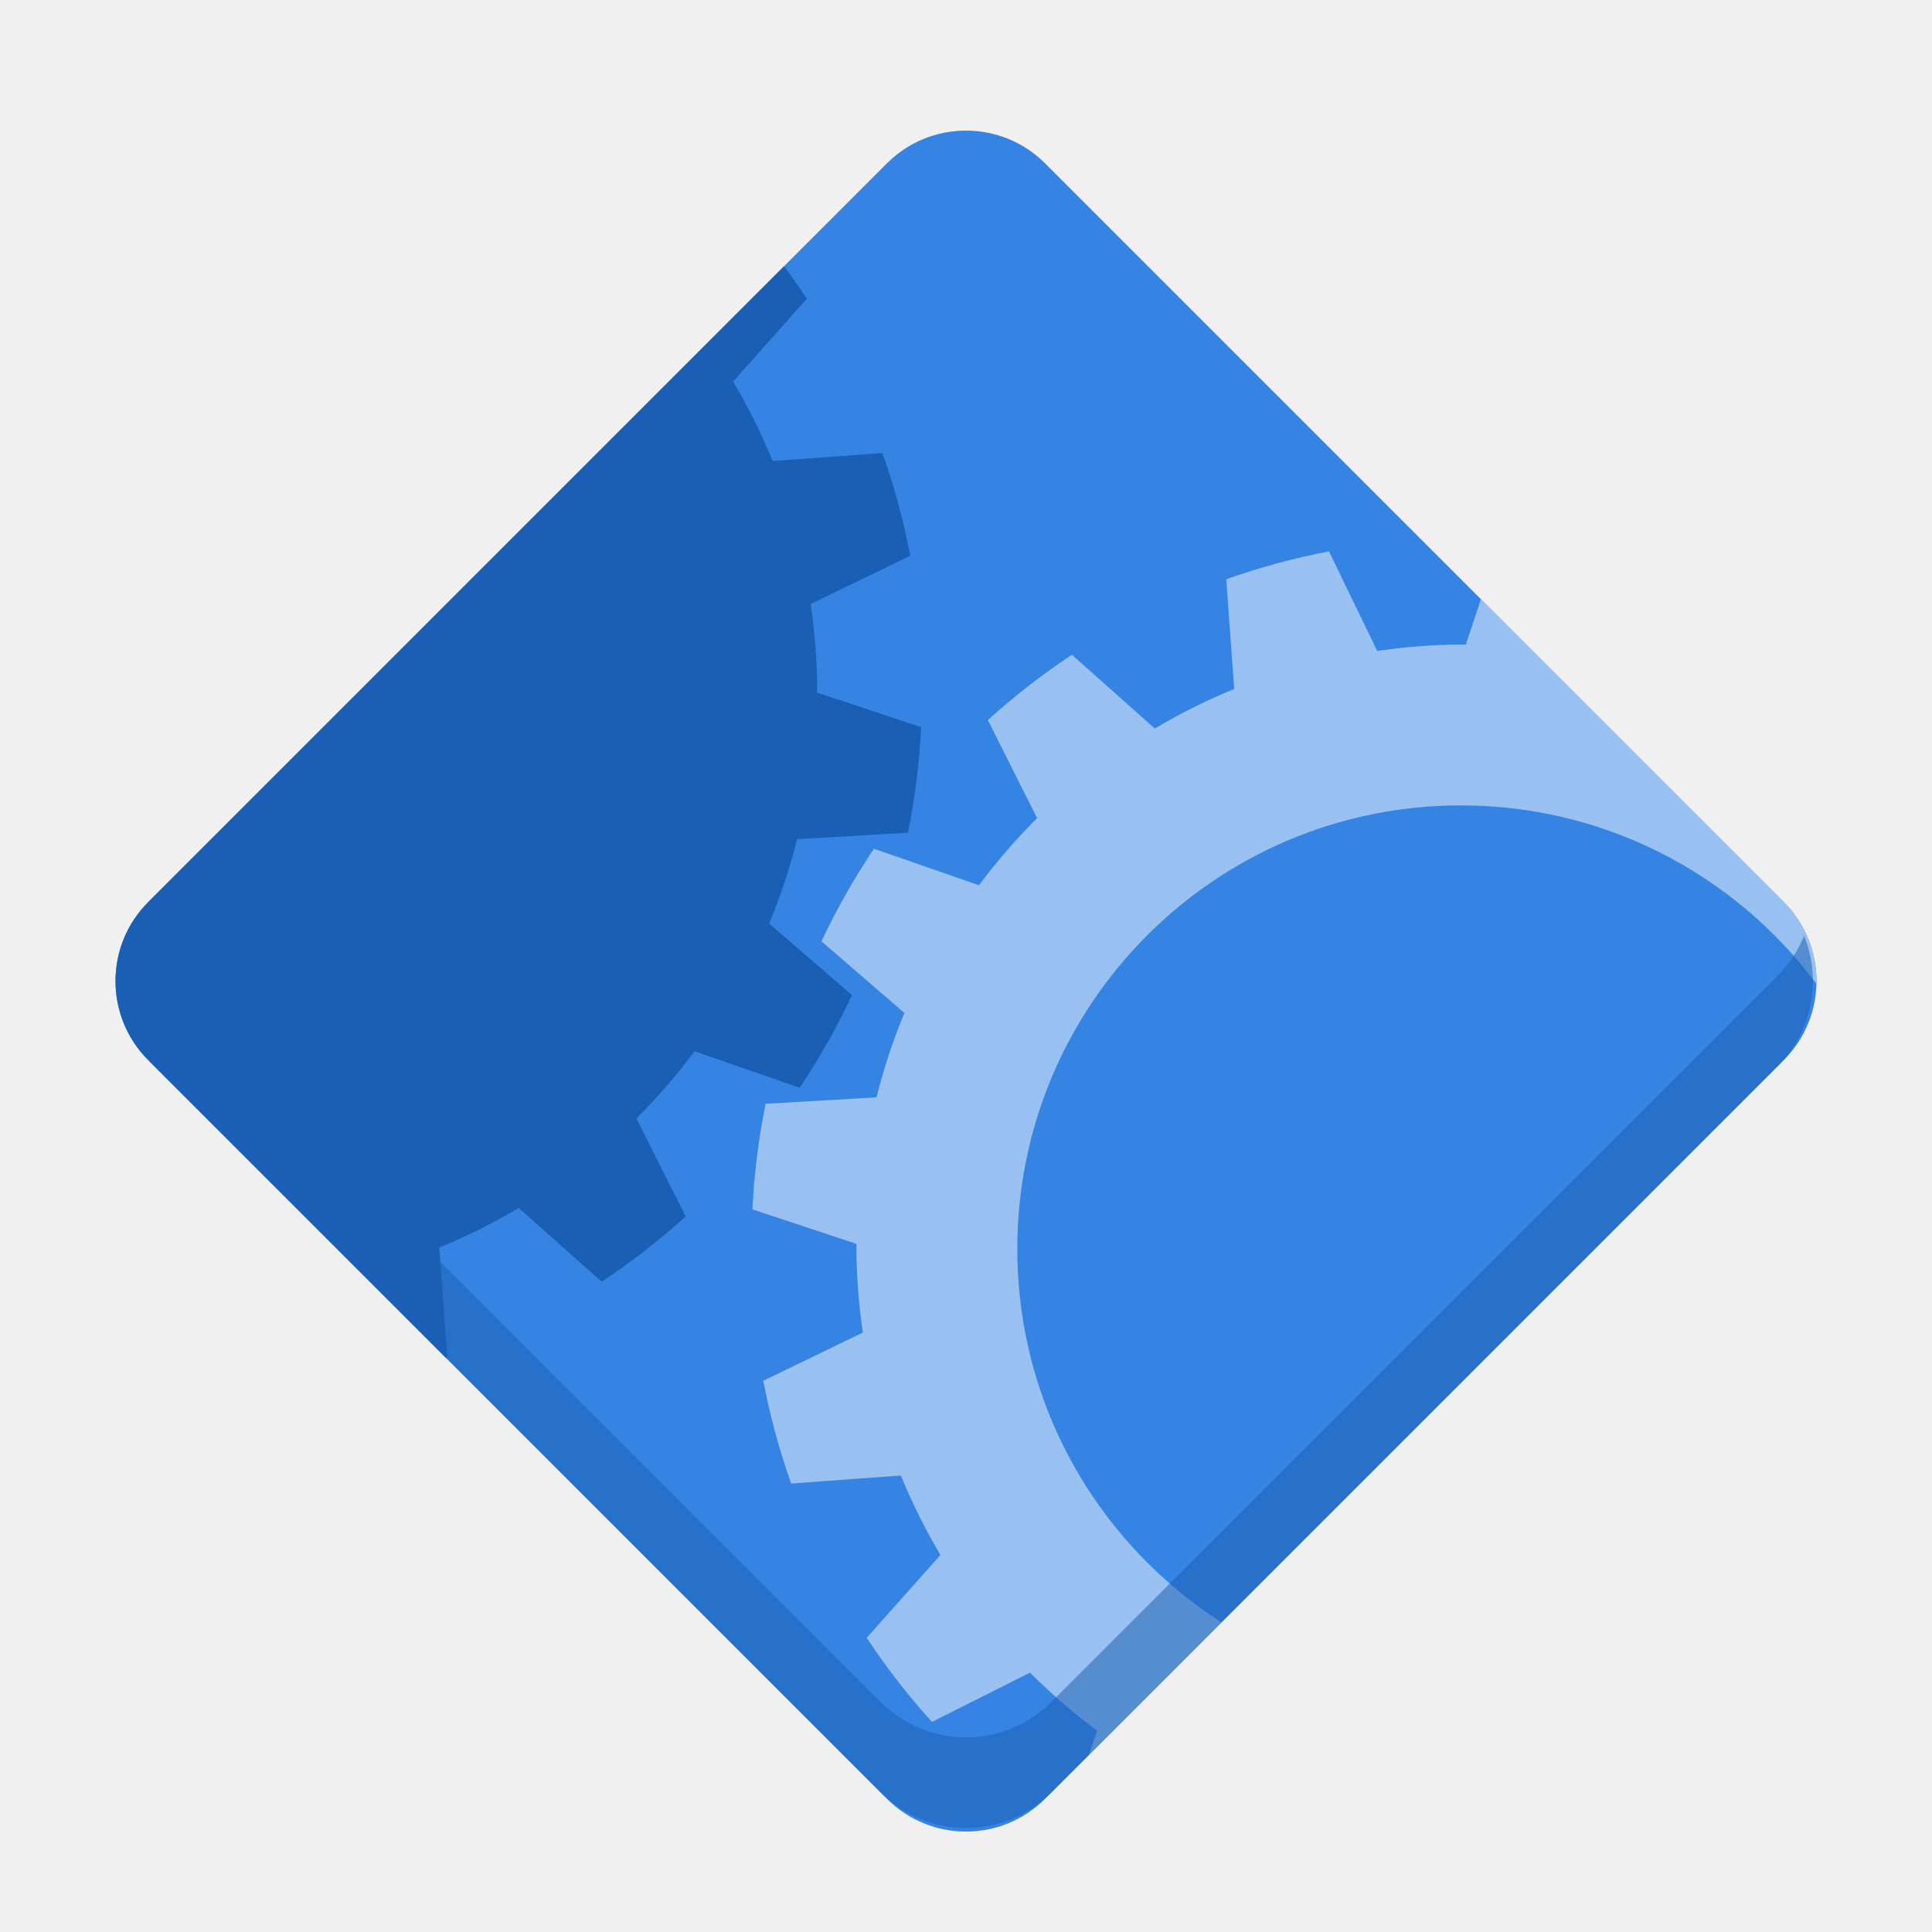
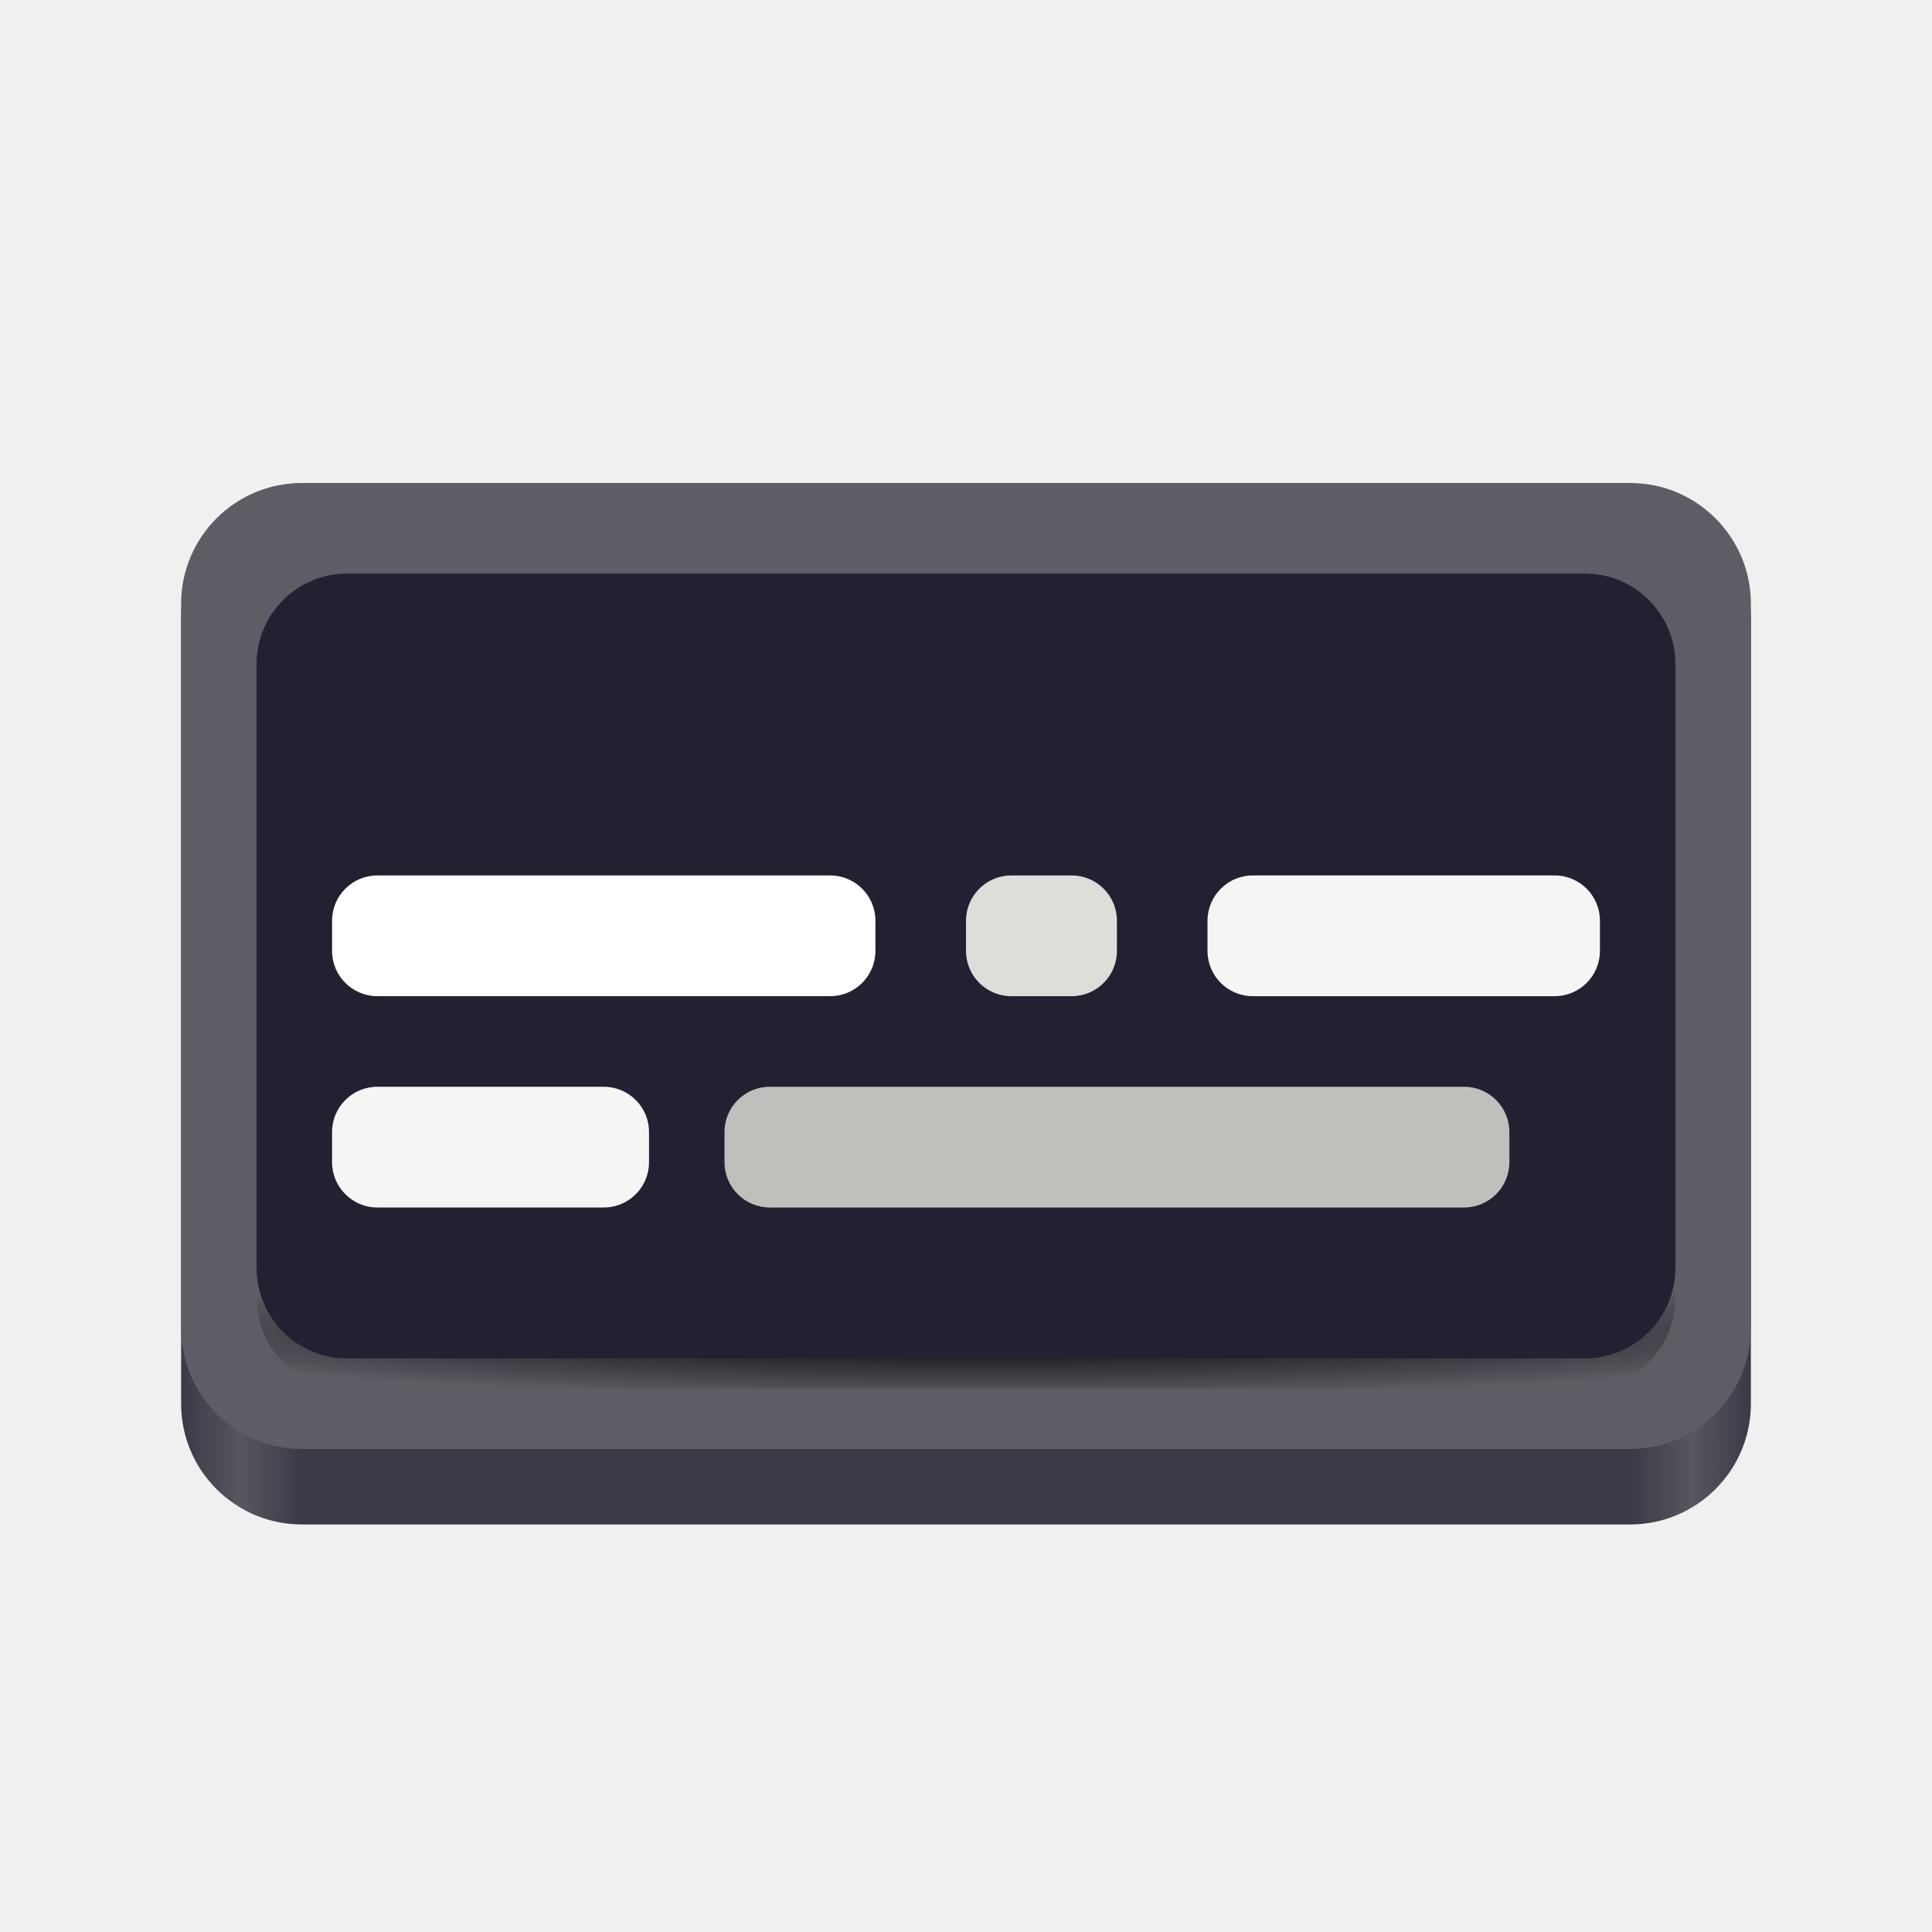
- <svg xmlns="http://www.w3.org/2000/svg" width="33.75mm" height="33.75mm" viewBox="0 0 33.75 33.75" version="1.1" id="svg974">
-   <defs id="defs968">
-     <clipPath clipPathUnits="userSpaceOnUse" id="clipPath18689">
-       <rect clip-path="none" transform="rotate(45)" ry="32" rx="32" y="123.999" x="486.037" height="362.943" width="362.943" id="rect18691" style="display:inline;opacity:1;vector-effect:none;fill:#4a86cf;fill-opacity:1;stroke:none;stroke-width:26.067;stroke-linecap:butt;stroke-linejoin:miter;stroke-miterlimit:4;stroke-dasharray:none;stroke-dashoffset:0;stroke-opacity:1;marker:none;marker-start:none;marker-mid:none;marker-end:none;paint-order:normal;enable-background:new" />
-     </clipPath>
-     <clipPath clipPathUnits="userSpaceOnUse" id="clipPath18689-3">
-       <rect clip-path="none" transform="rotate(45)" ry="32" rx="32" y="123.999" x="486.037" height="362.943" width="362.943" id="rect18691-6" style="display:inline;opacity:1;vector-effect:none;fill:#4a86cf;fill-opacity:1;stroke:none;stroke-width:26.067;stroke-linecap:butt;stroke-linejoin:miter;stroke-miterlimit:4;stroke-dasharray:none;stroke-dashoffset:0;stroke-opacity:1;marker:none;marker-start:none;marker-mid:none;marker-end:none;paint-order:normal;enable-background:new" />
-     </clipPath>
-   </defs>
-   <g id="layer1" transform="translate(-61.81982,-103.944)">
-     <g transform="matrix(0.2636723,0,0,0.2636723,61.81982,-529.397)" style="display:inline;stroke-width:0.25;enable-background:new" id="g1836">
-       <g transform="matrix(0.25,0,0,0.25,0,2295)" id="g18818" style="stroke-width:0.25">
-         <g style="stroke-width:0.27" transform="matrix(0.9260519,0,0,0.9260519,18.93073,50.87633)" id="g18590">
-           <g style="stroke-width:0.27" id="g18681" clip-path="url(#clipPath18689-3)">
-             <rect style="opacity:1;vector-effect:none;fill:#3584e4;fill-opacity:1;stroke:none;stroke-width:8.221;stroke-linecap:butt;stroke-linejoin:miter;stroke-miterlimit:4;stroke-dasharray:none;stroke-dashoffset:0;stroke-opacity:1;marker:none;marker-start:none;marker-mid:none;marker-end:none;paint-order:normal" id="rect18571" width="424" height="424" x="458.337" y="90.642" rx="10.092" ry="10.092" transform="matrix(0.6052817,0.6052817,-0.6052817,0.6052817,33.44063,99.07363)" clip-path="none" />
-             <circle style="opacity:1;vector-effect:none;fill:#f66151;fill-opacity:1;stroke:none;stroke-width:7.037;stroke-linecap:butt;stroke-linejoin:miter;stroke-miterlimit:4;stroke-dasharray:none;stroke-dashoffset:0;stroke-opacity:1;marker:none;marker-start:none;marker-mid:none;marker-end:none;paint-order:normal" id="path18706" cx="0" cy="0" r="0" transform="translate(0,-212)" />
-             <circle style="opacity:1;vector-effect:none;fill:#f66151;fill-opacity:1;stroke:none;stroke-width:7.037;stroke-linecap:butt;stroke-linejoin:miter;stroke-miterlimit:4;stroke-dasharray:none;stroke-dashoffset:0;stroke-opacity:1;marker:none;marker-start:none;marker-mid:none;marker-end:none;paint-order:normal" id="path18708" cx="0" cy="0" r="0" transform="translate(0,-212)" />
-             <path style="display:inline;opacity:1;vector-effect:none;fill:#98c1f1;fill-opacity:1;stroke:none;stroke-width:7.037;stroke-linecap:butt;stroke-linejoin:miter;stroke-miterlimit:4;stroke-dasharray:none;stroke-dashoffset:0;stroke-opacity:1;marker:none;marker-start:none;marker-mid:none;marker-end:none;paint-order:normal;enable-background:new" d="m 408.92,561.918 -9.886,29.829 a 172.971,172.971 0 0 0 -1.427,-0.071 172.971,172.971 0 0 0 -23.929,1.852 l -13.801,-28.501 a 203.293,203.293 0 0 0 -29.401,7.972 l 2.286,31.405 a 172.971,172.971 0 0 0 -22.732,11.319 l -23.718,-21.103 a 203.293,203.293 0 0 0 -24.059,18.674 l 14.099,28.073 a 172.971,172.971 0 0 0 -16.636,19.211 l -30.058,-10.448 a 203.293,203.293 0 0 0 -15.017,26.488 l 23.73,20.507 a 172.971,172.971 0 0 0 -7.985,24.143 l -31.73,1.849 a 203.293,203.293 0 0 0 -3.778,30.217 l 29.829,9.886 a 172.971,172.971 0 0 0 -0.071,1.427 172.971,172.971 0 0 0 1.852,23.929 l -28.501,13.801 a 203.293,203.293 0 0 0 7.972,29.401 l 31.405,-2.286 a 172.971,172.971 0 0 0 11.319,22.732 l -21.103,23.718 a 203.293,203.293 0 0 0 18.674,24.059 l 28.073,-14.099 a 172.971,172.971 0 0 0 19.211,16.636 l -10.448,30.058 a 203.293,203.293 0 0 0 26.488,15.017 l 20.507,-23.73 a 172.971,172.971 0 0 0 24.143,7.985 l 1.849,31.73 a 203.293,203.293 0 0 0 30.217,3.778 l 9.886,-29.829 a 172.971,172.971 0 0 0 1.427,0.071 172.971,172.971 0 0 0 23.929,-1.852 l 13.801,28.501 a 203.293,203.293 0 0 0 29.401,-7.972 l -2.286,-31.405 a 172.971,172.971 0 0 0 22.732,-11.319 l 23.718,21.103 A 203.293,203.293 0 0 0 532.96,916 l -14.099,-28.073 a 172.971,172.971 0 0 0 16.636,-19.211 l 30.058,10.448 a 203.293,203.293 0 0 0 15.017,-26.488 l -23.73,-20.507 a 172.971,172.971 0 0 0 7.985,-24.143 l 31.73,-1.849 a 203.293,203.293 0 0 0 3.778,-30.217 l -29.829,-9.886 a 172.971,172.971 0 0 0 0.071,-1.427 172.971,172.971 0 0 0 -1.852,-23.929 l 28.501,-13.801 a 203.293,203.293 0 0 0 -7.972,-29.401 l -31.405,2.286 a 172.971,172.971 0 0 0 -11.319,-22.732 l 21.103,-23.718 a 203.293,203.293 0 0 0 -18.674,-24.059 l -28.073,14.099 a 172.971,172.971 0 0 0 -19.211,-16.636 l 10.448,-30.058 A 203.293,203.293 0 0 0 485.636,581.681 l -20.507,23.73 a 172.971,172.971 0 0 0 -24.143,-7.985 l -1.849,-31.73 a 203.293,203.293 0 0 0 -30.217,-3.778 z M 397.607,637.722 A 126.926,126.926 0 0 1 524.532,764.647 126.926,126.926 0 0 1 397.607,891.572 126.926,126.926 0 0 1 270.682,764.647 126.926,126.926 0 0 1 397.607,637.722 Z" id="path18717-4" />
-             <path id="path18758" d="m 51.748,401.284 -9.886,29.829 c -0.476,-0.026 -0.951,-0.05 -1.427,-0.071 -8.01,0.062 -16.005,0.681 -23.929,1.852 L 2.706,404.392 c -9.986,1.918 -19.814,4.583 -29.401,7.972 l 2.286,31.405 c -7.844,3.211 -15.442,6.994 -22.732,11.319 l -23.718,-21.103 c -8.475,5.614 -16.518,11.857 -24.059,18.674 l 14.099,28.073 c -6.009,5.987 -11.569,12.408 -16.636,19.211 l -30.058,-10.448 c -5.661,8.442 -10.68,17.296 -15.017,26.488 l 23.73,20.507 c -3.25,7.841 -5.919,15.91 -7.985,24.143 l -31.73,1.849 c -2.013,9.964 -3.276,20.064 -3.778,30.217 l 29.829,9.886 c -0.026,0.476 -0.05,0.951 -0.071,1.427 0.062,8.01 0.681,16.005 1.852,23.929 l -28.501,13.801 c 1.918,9.986 4.583,19.814 7.972,29.401 l 31.405,-2.286 c 3.211,7.844 6.994,15.442 11.319,22.732 l -21.103,23.718 c 5.614,8.475 11.857,16.518 18.674,24.059 l 28.073,-14.099 c 5.987,6.009 12.408,11.569 19.211,16.636 l -10.448,30.058 c 8.442,5.661 17.296,10.68 26.488,15.017 l 20.507,-23.73 c 7.841,3.25 15.91,5.919 24.143,7.985 l 1.849,31.73 c 9.964,2.013 20.064,3.276 30.217,3.778 l 9.886,-29.829 c 0.476,0.026 0.951,0.05 1.427,0.071 8.01,-0.062 16.005,-0.681 23.929,-1.852 l 13.801,28.501 c 9.986,-1.918 19.814,-4.583 29.401,-7.972 l -2.286,-31.405 c 7.844,-3.211 15.442,-6.994 22.732,-11.319 l 23.718,21.103 c 8.475,-5.614 16.518,-11.857 24.059,-18.674 l -14.099,-28.073 c 6.009,-5.987 11.569,-12.408 16.636,-19.211 l 30.058,10.448 c 5.661,-8.442 10.68,-17.296 15.017,-26.488 l -23.73,-20.507 c 3.25,-7.841 5.919,-15.91 7.985,-24.143 l 31.73,-1.849 c 2.013,-9.964 3.276,-20.064 3.778,-30.217 l -29.829,-9.886 c 0.026,-0.476 0.05,-0.951 0.071,-1.427 -0.062,-8.01 -0.681,-16.005 -1.852,-23.929 l 28.501,-13.801 c -1.918,-9.986 -4.583,-19.814 -7.972,-29.401 l -31.405,2.286 c -3.211,-7.844 -6.994,-15.442 -11.319,-22.732 l 21.103,-23.718 c -5.614,-8.475 -11.857,-16.518 -18.674,-24.059 l -28.073,14.099 c -5.987,-6.009 -12.408,-11.569 -19.211,-16.636 l 10.448,-30.058 c -8.442,-5.661 -17.296,-10.68 -26.488,-15.017 l -20.507,23.73 c -7.841,-3.25 -15.91,-5.919 -24.143,-7.985 l -1.849,-31.73 c -9.964,-2.013 -20.064,-3.276 -30.217,-3.778 z" style="display:inline;opacity:1;vector-effect:none;fill:#1a5fb4;fill-opacity:1;stroke:none;stroke-width:7.037;stroke-linecap:butt;stroke-linejoin:miter;stroke-miterlimit:4;stroke-dasharray:none;stroke-dashoffset:0;stroke-opacity:1;marker:none;marker-start:none;marker-mid:none;marker-end:none;paint-order:normal;enable-background:new" />
-           </g>
-         </g>
-         <path style="display:inline;opacity:0.534;vector-effect:none;fill:#1a5fb4;fill-opacity:1;stroke:none;stroke-width:1.629;stroke-linecap:butt;stroke-linejoin:miter;stroke-miterlimit:4;stroke-dasharray:none;stroke-dashoffset:0;stroke-opacity:1;marker:none;marker-start:none;marker-mid:none;marker-end:none;paint-order:normal;enable-background:new" clip-path="none" d="m 8.477,2676 c -1.171,2.887 -0.583,6.308 1.766,8.656 l 48.102,48.102 c 3.134,3.134 8.179,3.134 11.312,0 l 48.102,-48.102 c 2.348,-2.348 2.937,-5.77 1.766,-8.656 -0.392,0.966 -0.98,1.871 -1.766,2.656 l -48.102,48.102 c -3.134,3.134 -8.179,3.134 -11.312,0 L 10.242,2678.656 C 9.457,2677.871 8.868,2676.965 8.477,2676 Z" transform="matrix(4,0,0,4,0,-10028)" id="rect18571-6" />
-       </g>
-       <rect y="2402" x="-1.5000001e-06" height="128" width="128" id="rect9125-7-2" style="display:inline;opacity:1;vector-effect:none;fill:none;fill-opacity:1;stroke:none;stroke-width:1.25;stroke-linecap:butt;stroke-linejoin:miter;stroke-miterlimit:4;stroke-dasharray:none;stroke-dashoffset:0;stroke-opacity:1;marker:none;marker-start:none;marker-mid:none;marker-end:none;paint-order:normal;enable-background:new" />
-     </g>
-   </g>
+ <svg xmlns="http://www.w3.org/2000/svg" height="128px" viewBox="0 0 128 128" width="128px">
+   <linearGradient id="a" gradientTransform="matrix(0.232143 0 0 0.223682 -8.566757 201.5221)" gradientUnits="userSpaceOnUse" x1="88.596" x2="536.596" y1="-449.394" y2="-449.394">
+     <stop offset="0" stop-color="#3d3846" />
+     <stop offset="0.038" stop-color="#59565f" />
+     <stop offset="0.077" stop-color="#3d3846" />
+     <stop offset="0.923" stop-color="#3d3846" />
+     <stop offset="0.962" stop-color="#59565f" />
+     <stop offset="1" stop-color="#3d3846" />
+   </linearGradient>
+   <radialGradient id="b" cx="34.388" cy="235.372" gradientTransform="matrix(0 0.091103 -1.280867 0 366.6607 85.15659)" gradientUnits="userSpaceOnUse" r="47">
+     <stop offset="0" />
+     <stop offset="1" stop-opacity="0" />
+   </radialGradient>
+   <path d="m 20 33 h 88 c 4.418 0 8 3.582 8 8 v 52 c 0 4.418 -3.582 8 -8 8 h -88 c -4.418 0 -8 -3.582 -8 -8 v -52 c 0 -4.418 3.582 -8 8 -8 z m 0 0" fill="url(#a)" />
+   <path d="m 20 32 h 88 c 4.418 0 8 3.582 8 8 v 48 c 0 4.418 -3.582 8 -8 8 h -88 c -4.418 0 -8 -3.582 -8 -8 v -48 c 0 -4.418 3.582 -8 8 -8 z m 0 0" fill="#5e5c64" />
+   <path d="m 23 38 h 82 c 3.312 0 6 2.688 6 6 v 42 c 0 3.312 -2.688 6 -6 6 h -82 c -3.312 0 -6 -2.688 -6 -6 v -42 c 0 -3.312 2.688 -6 6 -6 z m 0 0" fill="url(#b)" />
+   <path d="m 23 38 h 82 c 3.312 0 6 2.688 6 6 v 40 c 0 3.312 -2.688 6 -6 6 h -82 c -3.312 0 -6 -2.688 -6 -6 v -40 c 0 -3.312 2.688 -6 6 -6 z m 0 0" fill="#241f31" />
+   <path d="m 25 58 h 30 c 1.656 0 3 1.344 3 3 v 2 c 0 1.656 -1.344 3 -3 3 h -30 c -1.656 0 -3 -1.344 -3 -3 v -2 c 0 -1.656 1.344 -3 3 -3 z m 0 0" fill="#ffffff" />
+   <path d="m 67 58 h 4 c 1.656 0 3 1.344 3 3 v 2 c 0 1.656 -1.344 3 -3 3 h -4 c -1.656 0 -3 -1.344 -3 -3 v -2 c 0 -1.656 1.344 -3 3 -3 z m 0 0" fill="#deddda" />
+   <path d="m 83 58 h 20 c 1.656 0 3 1.344 3 3 v 2 c 0 1.656 -1.344 3 -3 3 h -20 c -1.656 0 -3 -1.344 -3 -3 v -2 c 0 -1.656 1.344 -3 3 -3 z m 0 0" fill="#f6f5f4" />
+   <path d="m 25 72 h 15 c 1.656 0 3 1.344 3 3 v 2 c 0 1.656 -1.344 3 -3 3 h -15 c -1.656 0 -3 -1.344 -3 -3 v -2 c 0 -1.656 1.344 -3 3 -3 z m 0 0" fill="#f6f5f4" />
+   <path d="m 51 72 h 46 c 1.656 0 3 1.344 3 3 v 2 c 0 1.656 -1.344 3 -3 3 h -46 c -1.656 0 -3 -1.344 -3 -3 v -2 c 0 -1.656 1.344 -3 3 -3 z m 0 0" fill="#c0bfbc" />
</svg>
